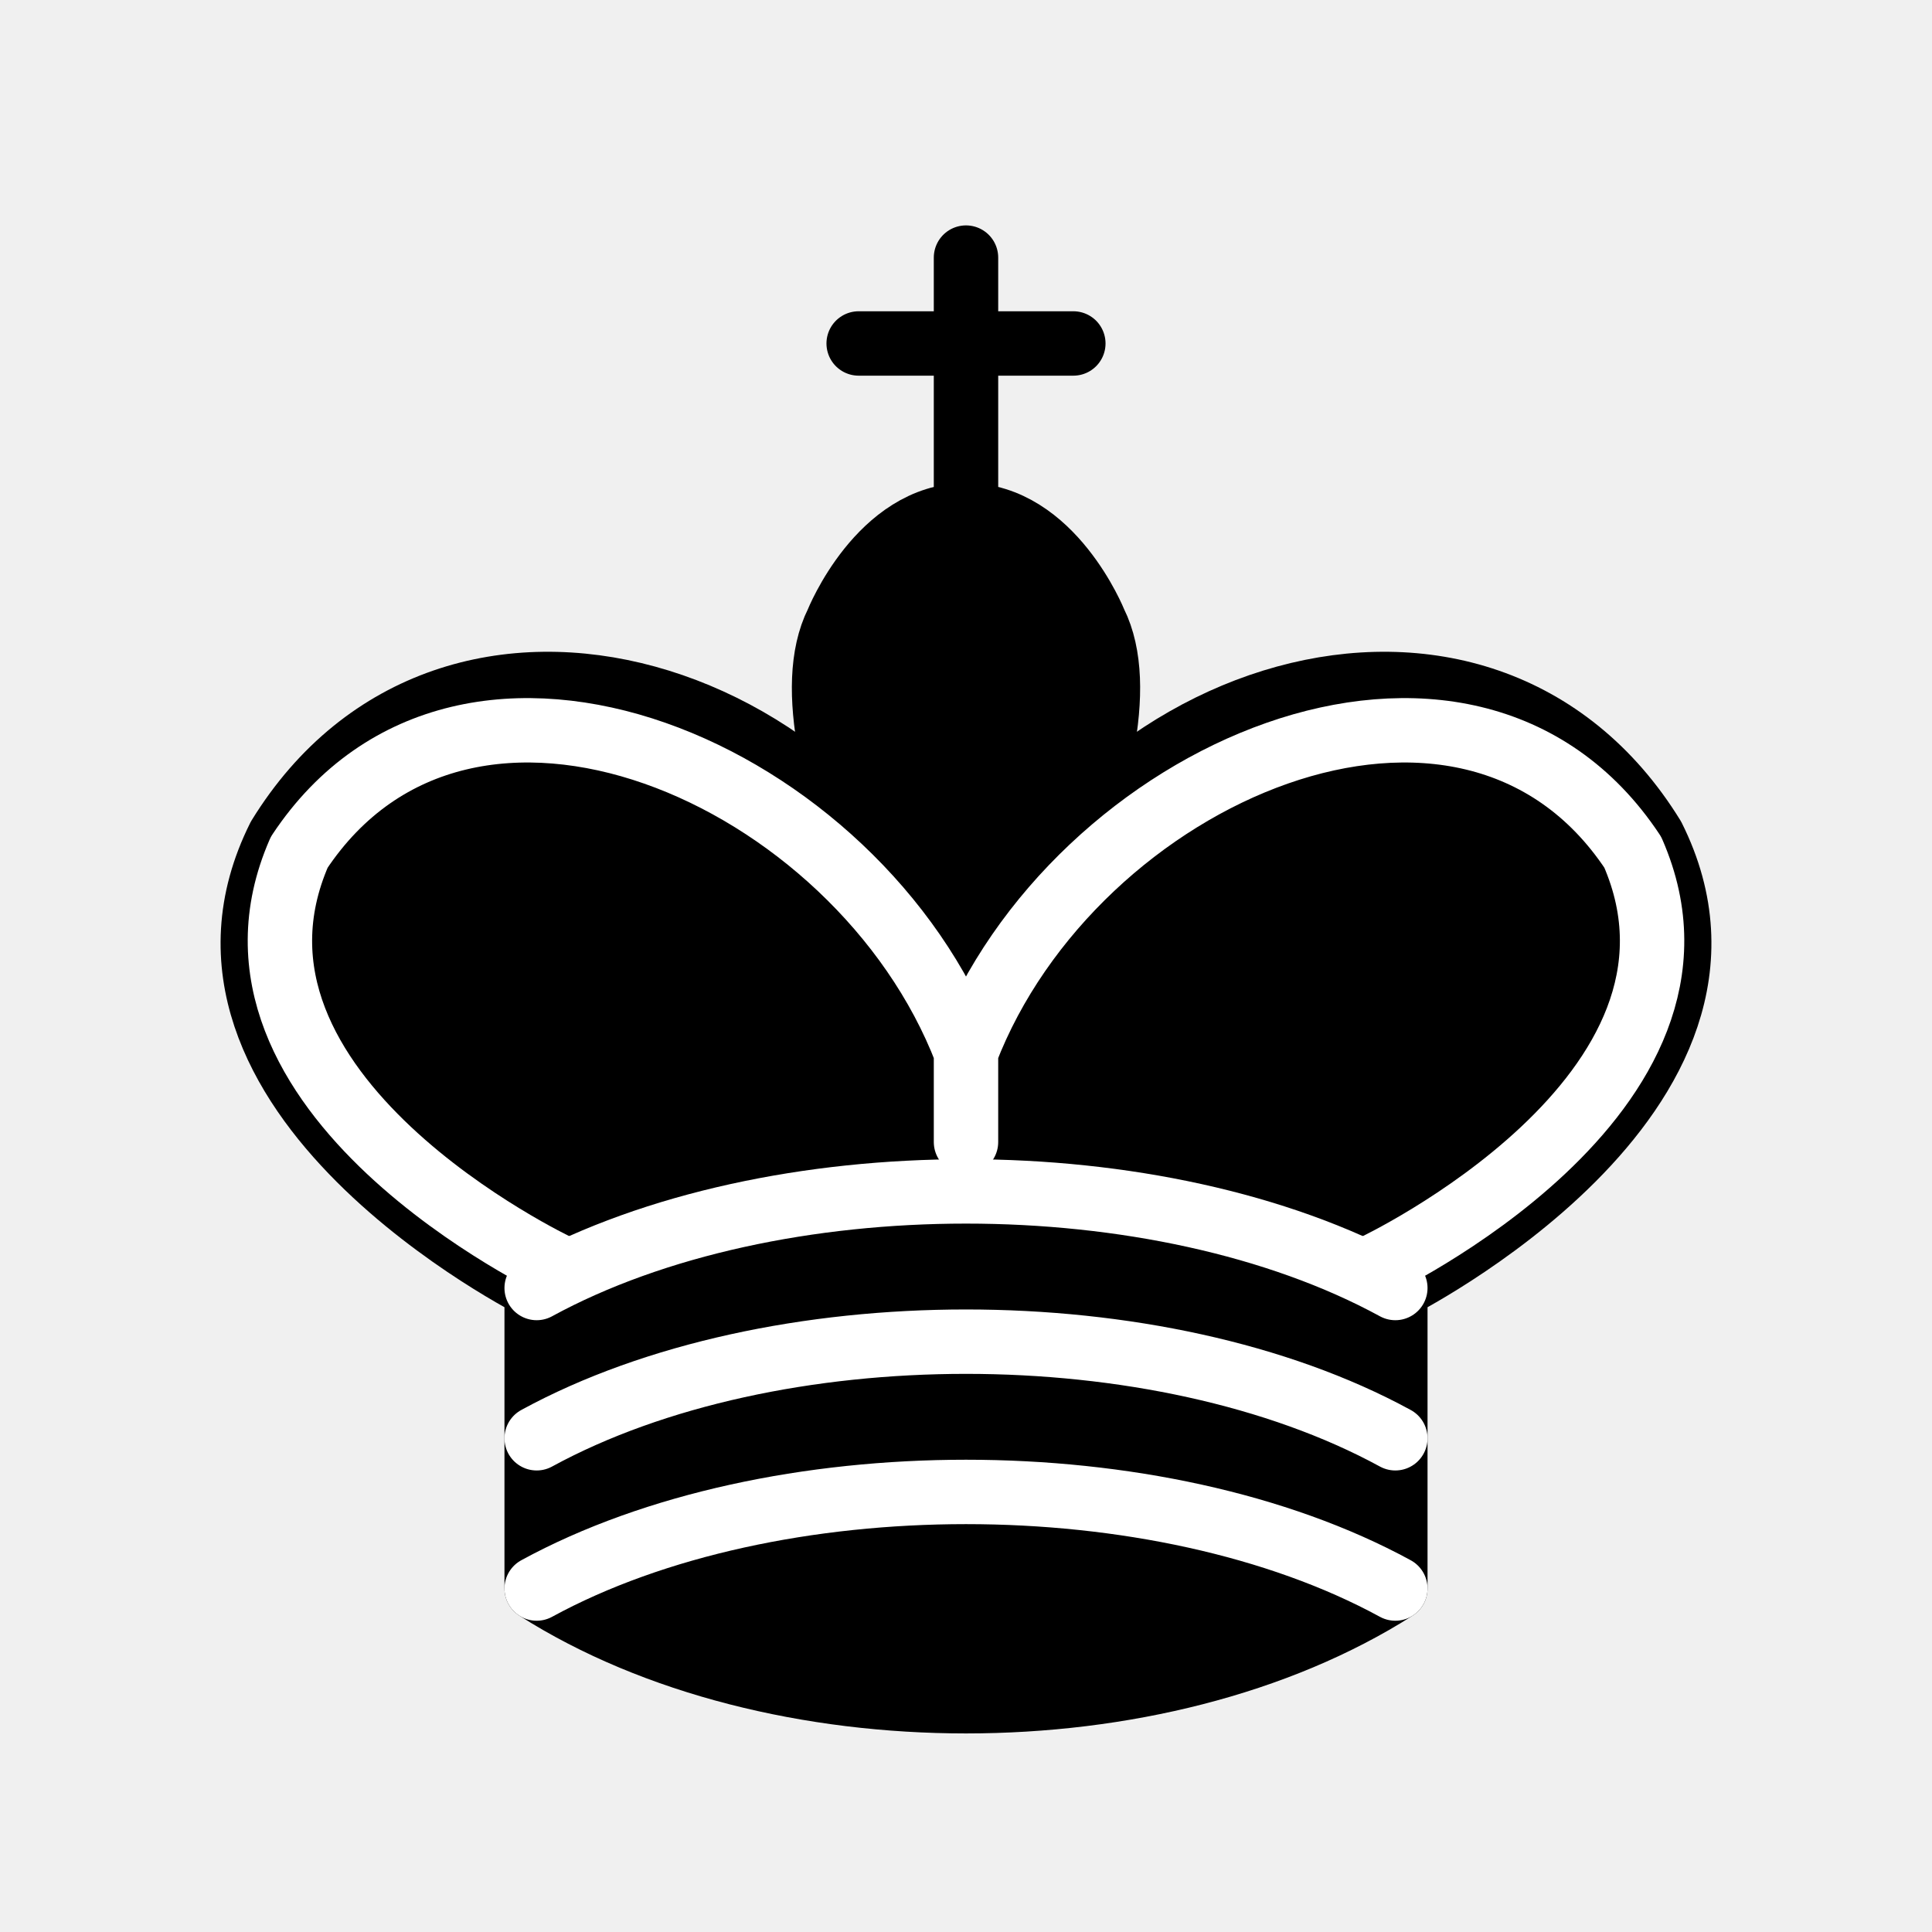
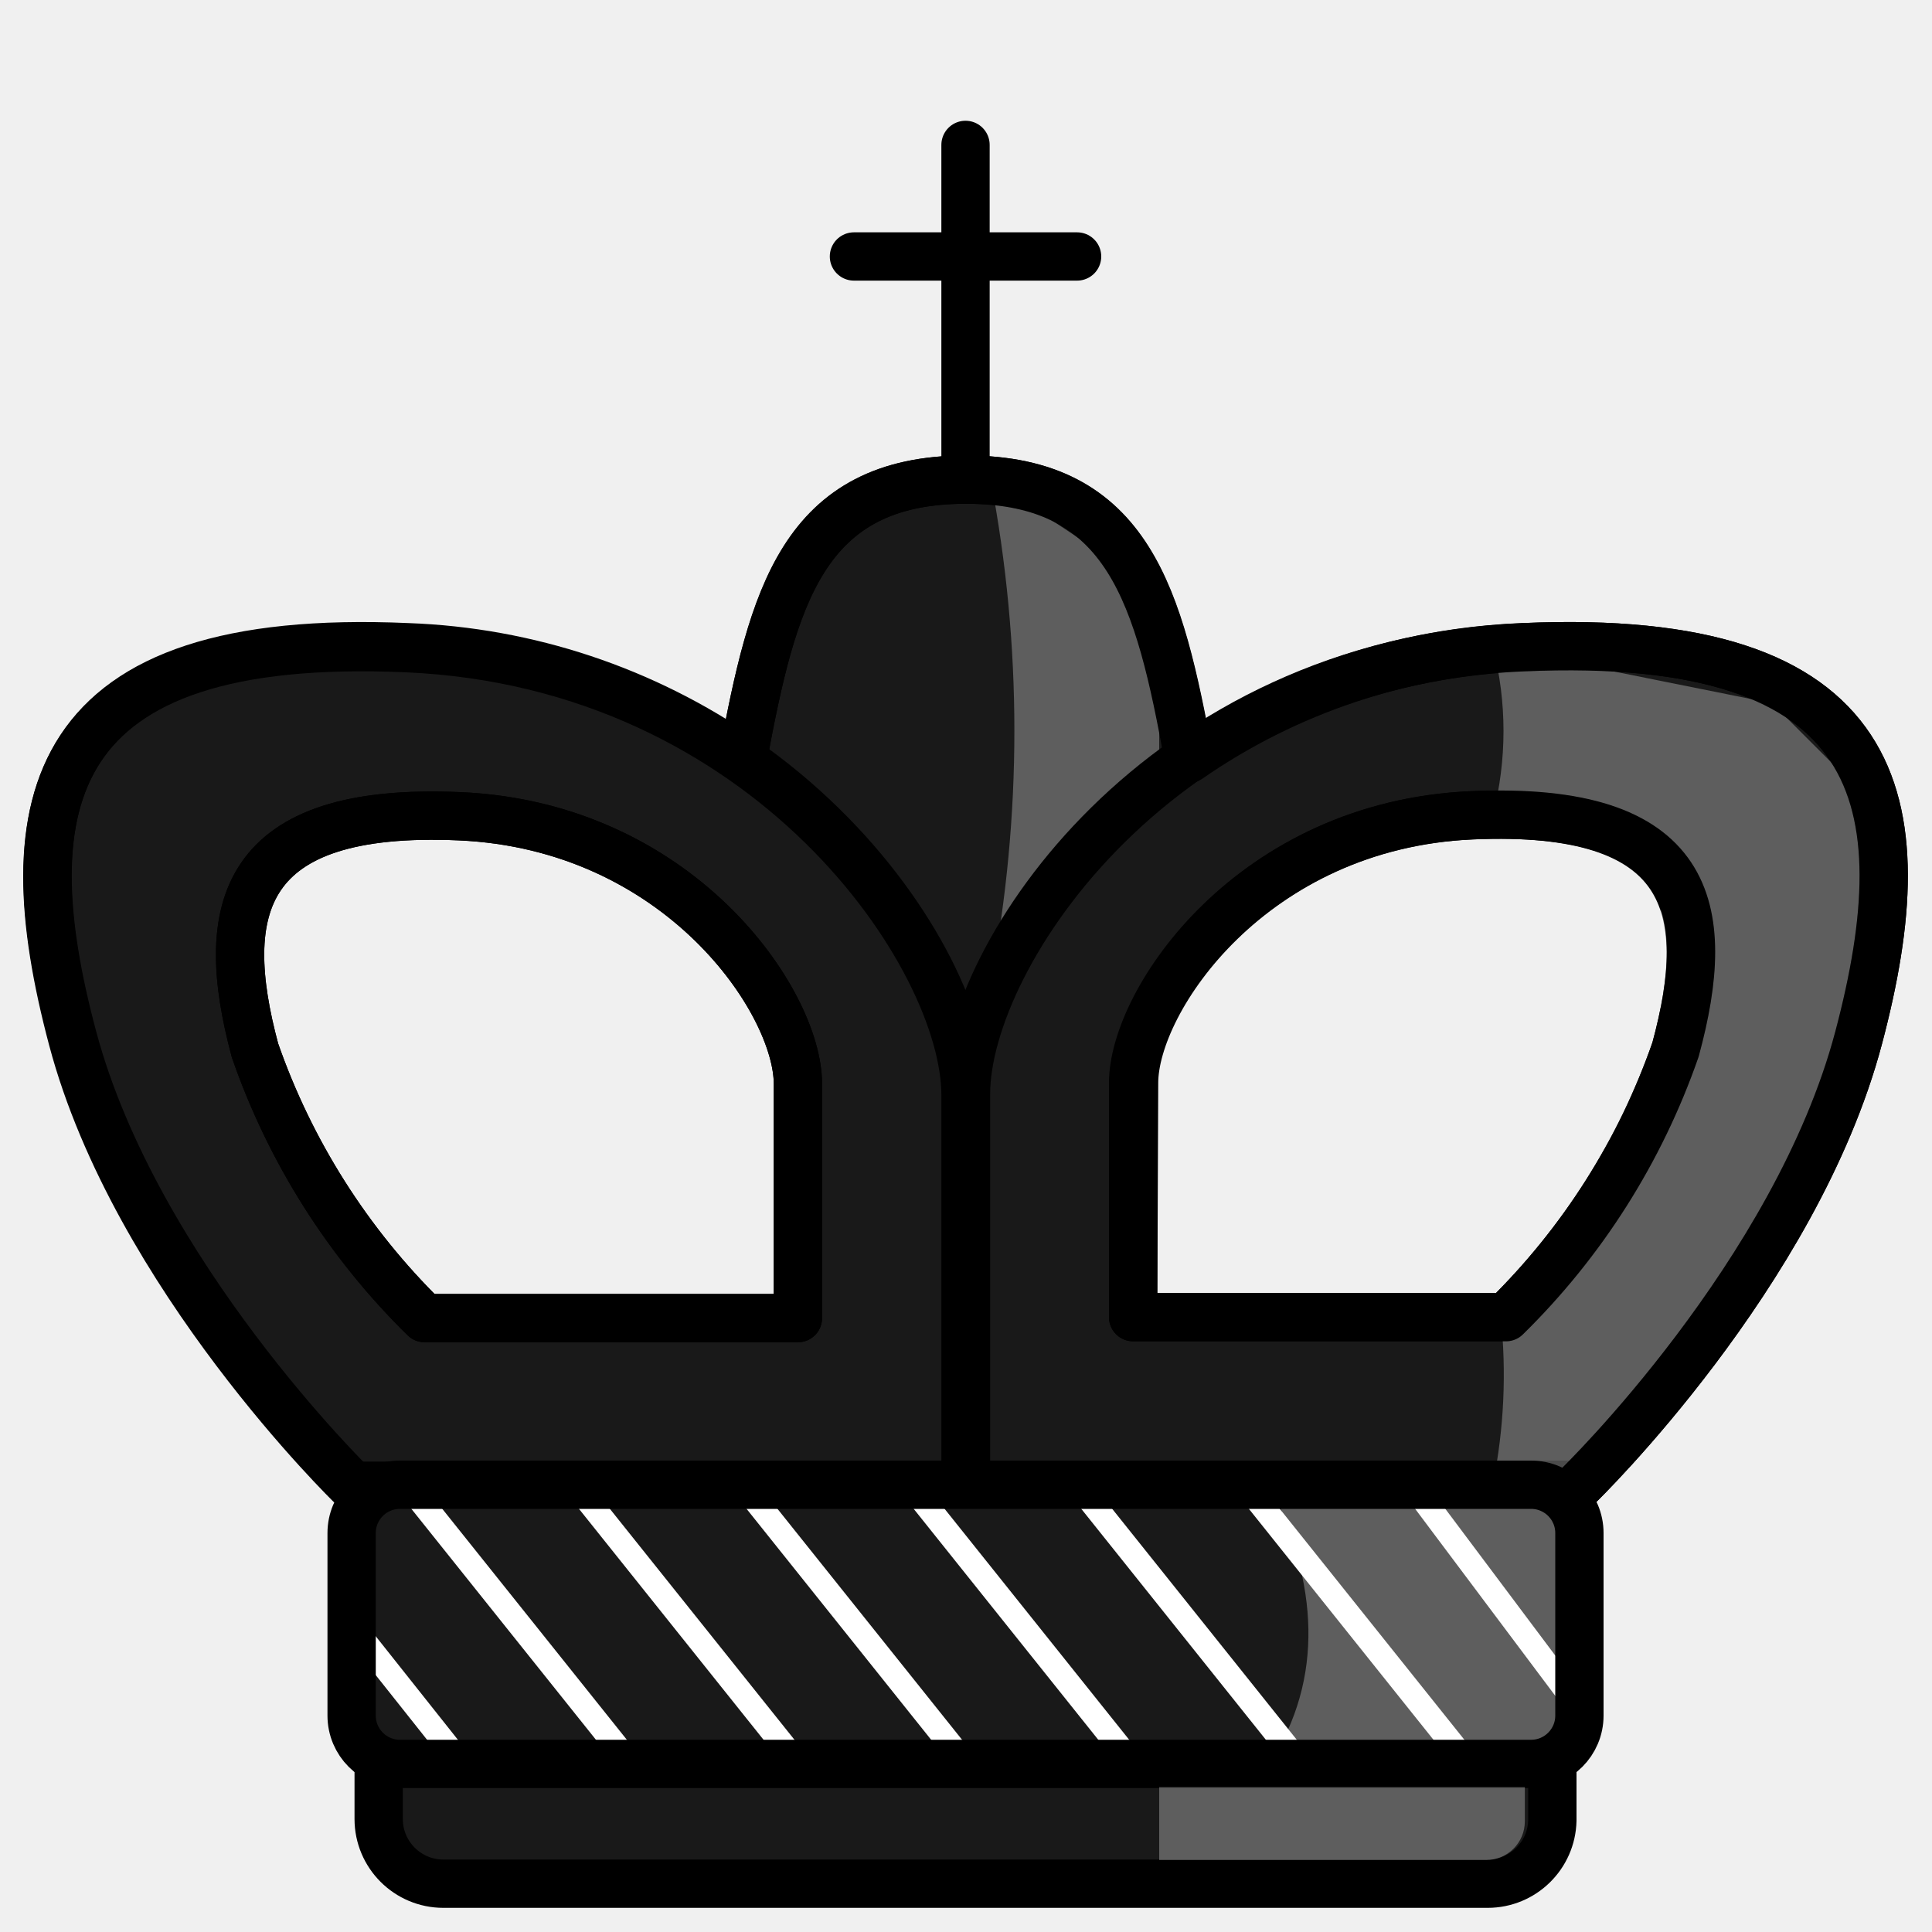
- <svg xmlns="http://www.w3.org/2000/svg" version="1.1" width="45" height="45">
-   <g style="fill:none; fill-opacity:1; fill-rule:evenodd; stroke:#000000; stroke-width:1.5; stroke-linecap:round;stroke-linejoin:round;stroke-miterlimit:4; stroke-dasharray:none; stroke-opacity:1;">
-     <path d="M 22.5,11.63 L 22.5,6" style="fill:none; stroke:#000000; stroke-linejoin:miter;" id="path6570" />
-     <path d="M 22.5,25 C 22.5,25 27,17.5 25.5,14.5 C 25.5,14.5 24.5,12 22.5,12 C 20.5,12 19.5,14.5 19.5,14.5 C 18,17.5 22.5,25 22.5,25" style="fill:#000000;fill-opacity:1; stroke-linecap:butt; stroke-linejoin:miter;" />
-     <path d="M 12.5,37 C 18,40.5 27,40.5 32.5,37 L 32.5,30 C 32.5,30 41.5,25.5 38.5,19.5 C 34.5,13 25,16 22.5,23.5 L 22.5,27 L 22.5,23.5 C 20,16 10.5,13 6.5,19.5 C 3.5,25.5 12.5,30 12.5,30 L 12.5,37" style="fill:#000000; stroke:#000000;" />
-     <path d="M 20,8 L 25,8" style="fill:none; stroke:#000000; stroke-linejoin:miter;" />
-     <path d="M 32,29.5 C 32,29.5 40.5,25.5 38.03,19.85 C 34.15,14 25,18 22.5,24.5 L 22.5,26.6 L 22.5,24.5 C 20,18 10.85,14 6.97,19.85 C 4.5,25.5 13,29.5 13,29.5" style="fill:none; stroke:#ffffff;" />
-     <path d="M 12.5,30 C 18,27 27,27 32.5,30 M 12.5,33.5 C 18,30.5 27,30.5 32.5,33.5 M 12.5,37 C 18,34 27,34 32.5,37" style="fill:none; stroke:#ffffff;" />
-   </g>
+ <svg xmlns="http://www.w3.org/2000/svg" id="Calque_1" data-name="Calque 1" viewBox="0 0 40 40">
+   <defs>
+     <style>.cls-1,.cls-3,.cls-5{fill:#191919;}.cls-1,.cls-2,.cls-3,.cls-8,.cls-9{stroke:#000;}.cls-1,.cls-2,.cls-3,.cls-6,.cls-7,.cls-8{stroke-linecap:round;stroke-linejoin:round;}.cls-10,.cls-2,.cls-4{fill:#fff;}.cls-3,.cls-4,.cls-7{fill-rule:evenodd;}.cls-10,.cls-4{opacity:0.3;}.cls-6,.cls-7,.cls-8,.cls-9{fill:none;}.cls-6,.cls-7{stroke:#fff;stroke-width:0.5px;}.cls-9{stroke-miterlimit:10;}</style>
+   </defs>
+   <path class="cls-1" d="M7.83,36H32.14a0,0,0,0,1,0,0v1.69A1.34,1.34,0,0,1,30.8,39H9.18a1.34,1.34,0,0,1-1.34-1.34V36A0,0,0,0,1,7.83,36Z" />
+   <line class="cls-2" x1="19.99" y1="12.25" x2="19.99" y2="3" />
+   <line class="cls-2" x1="17.68" y1="5.31" x2="22.3" y2="5.31" />
+   <path class="cls-3" d="M20,26.11l-4.62-10.4C16,12.38,16.6,9.93,20,9.93s4,2.45,4.62,5.78Z" />
+   <path class="cls-4" d="M20.51,9.93a27.75,27.75,0,0,1,0,10.4L24,15.71V12.25Z" />
+   <path class="cls-3" d="M31.54,13.4C24,13.73,20,19.79,20,22.65v8.09H32.7s4.48-4.35,5.78-9.25S39.05,13.07,31.54,13.4Zm3.15,8.33a14.38,14.38,0,0,1-3.51,5.54H23.46V22.42c0-1.71,2.46-5.34,7-5.54S35.49,18.79,34.69,21.73Z" />
+   <path class="cls-3" d="M8.43,13.42c7.5.33,11.56,6.39,11.56,9.25v8.09H7.28S2.8,26.41,1.5,21.51.93,13.09,8.43,13.42ZM5.28,21.75a14.38,14.38,0,0,0,3.51,5.54h7.73V22.44c0-1.71-2.46-5.34-7-5.54S4.49,18.82,5.28,21.75Z" />
+   <path class="cls-4" d="M30.91,13.4a7,7,0,0,1,0,3.47L34.38,18v3.47l-2.31,4.62-1,1.16a11.42,11.42,0,0,1-.16,3.47h2.31L36.69,25,39,19.18V16.87l-2.31-2.31Z" />
+   <rect class="cls-5" x="7.28" y="30.74" width="25.42" height="5.78" rx="1" />
+   <line class="cls-6" x1="9.55" y1="36.51" x2="7.28" y2="33.65" />
+   <polyline class="cls-7" points="32.7 35.36 29.23 30.73 25.77 30.73 30.39 36.51 26.92 36.51 22.3 30.73 18.83 30.73 23.45 36.51 19.99 36.51 15.37 30.73 11.9 30.73 16.52 36.51 13.05 36.51 8.43 30.73" />
+   <path class="cls-4" d="M32.7,36.51H26.29c1.13-1.77,1-3.72,0-5.77H32.7Z" />
+   <path class="cls-8" d="M23.46,27.27h7.72a14.38,14.38,0,0,0,3.51-5.54c.8-2.94.35-5.05-4.21-4.85s-7,3.83-7,5.54Z" />
+   <path class="cls-8" d="M32.7,30.74s4.48-4.35,5.78-9.25.57-8.42-6.94-8.09a13,13,0,0,0-6.93,2.31C24,12.38,23.38,9.93,20,9.93s-4,2.45-4.62,5.78v0a13,13,0,0,0-6.94-2.31c-7.5-.33-8.24,3.2-6.93,8.09s5.78,9.25,5.78,9.25" />
+   <path class="cls-8" d="M5.28,21.75a14.38,14.38,0,0,0,3.51,5.54h7.73V22.44c0-1.71-2.46-5.34-7-5.54S4.49,18.82,5.28,21.75Z" />
+   <rect class="cls-9" x="7.28" y="30.74" width="25.42" height="5.78" rx="1" />
+   <path class="cls-10" d="M24,37h7.57a0,0,0,0,1,0,0v.71a.8.8,0,0,1-.8.8H24a0,0,0,0,1,0,0V37A0,0,0,0,1,24,37Z" />
</svg>
